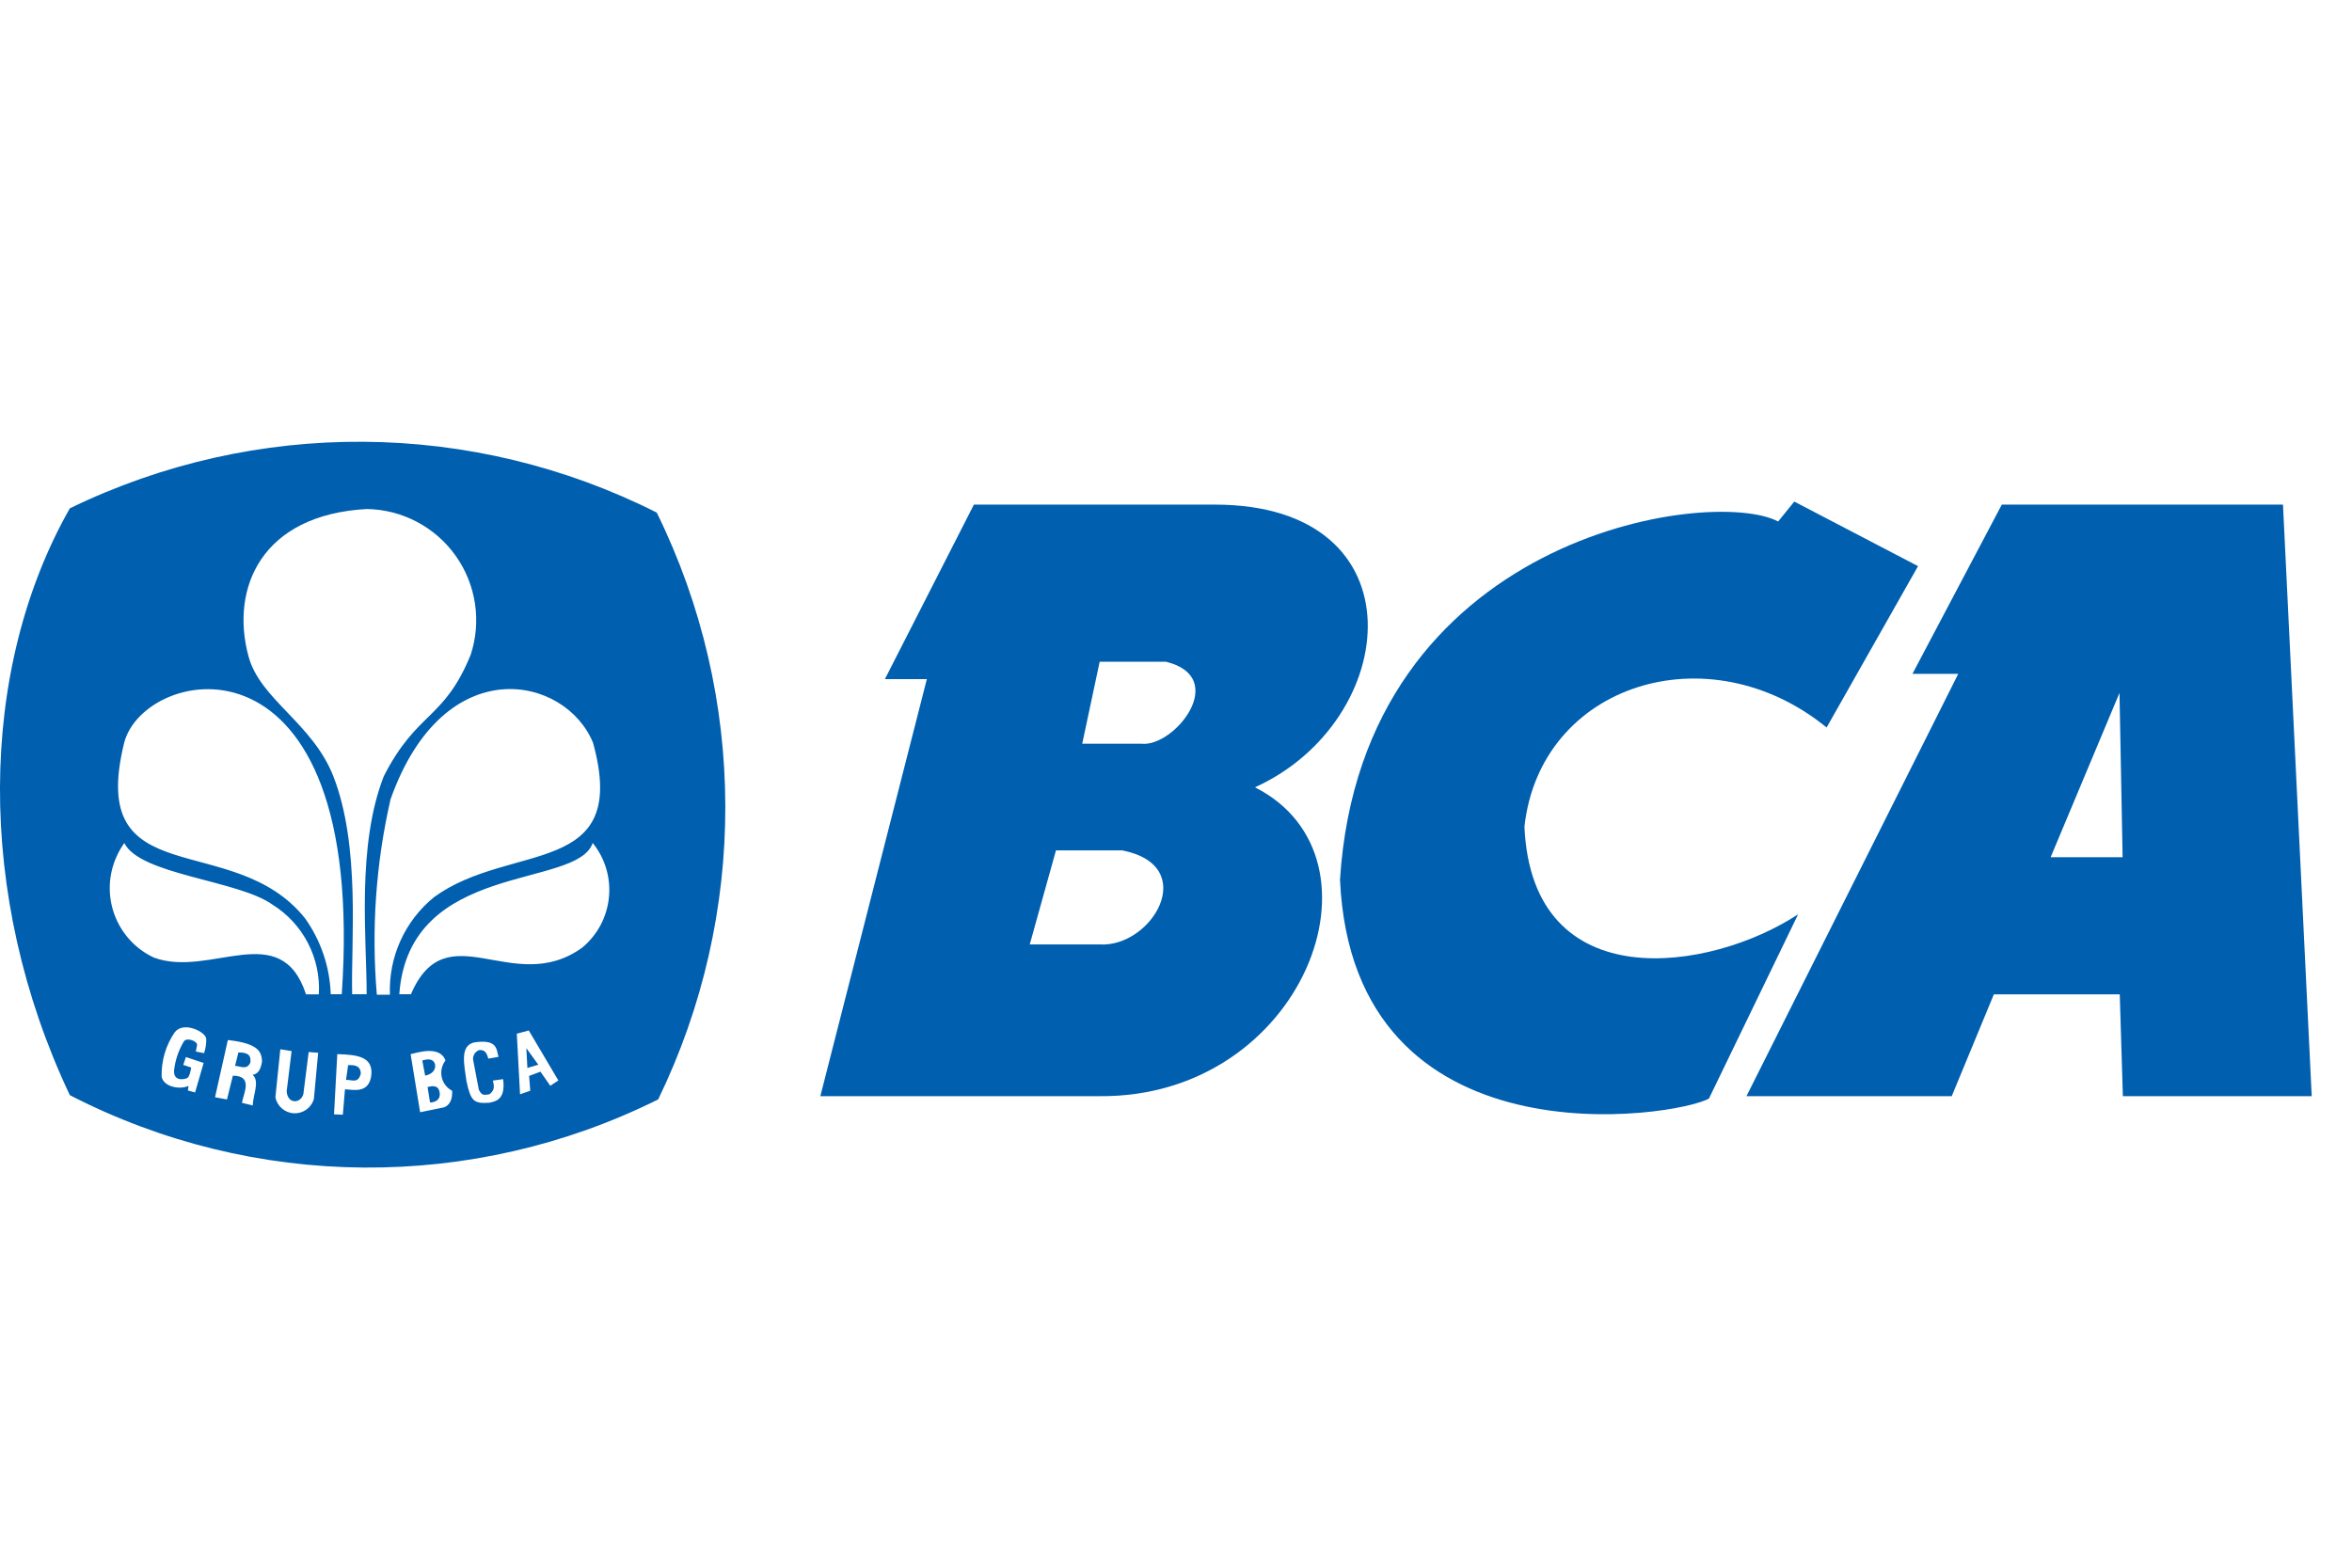
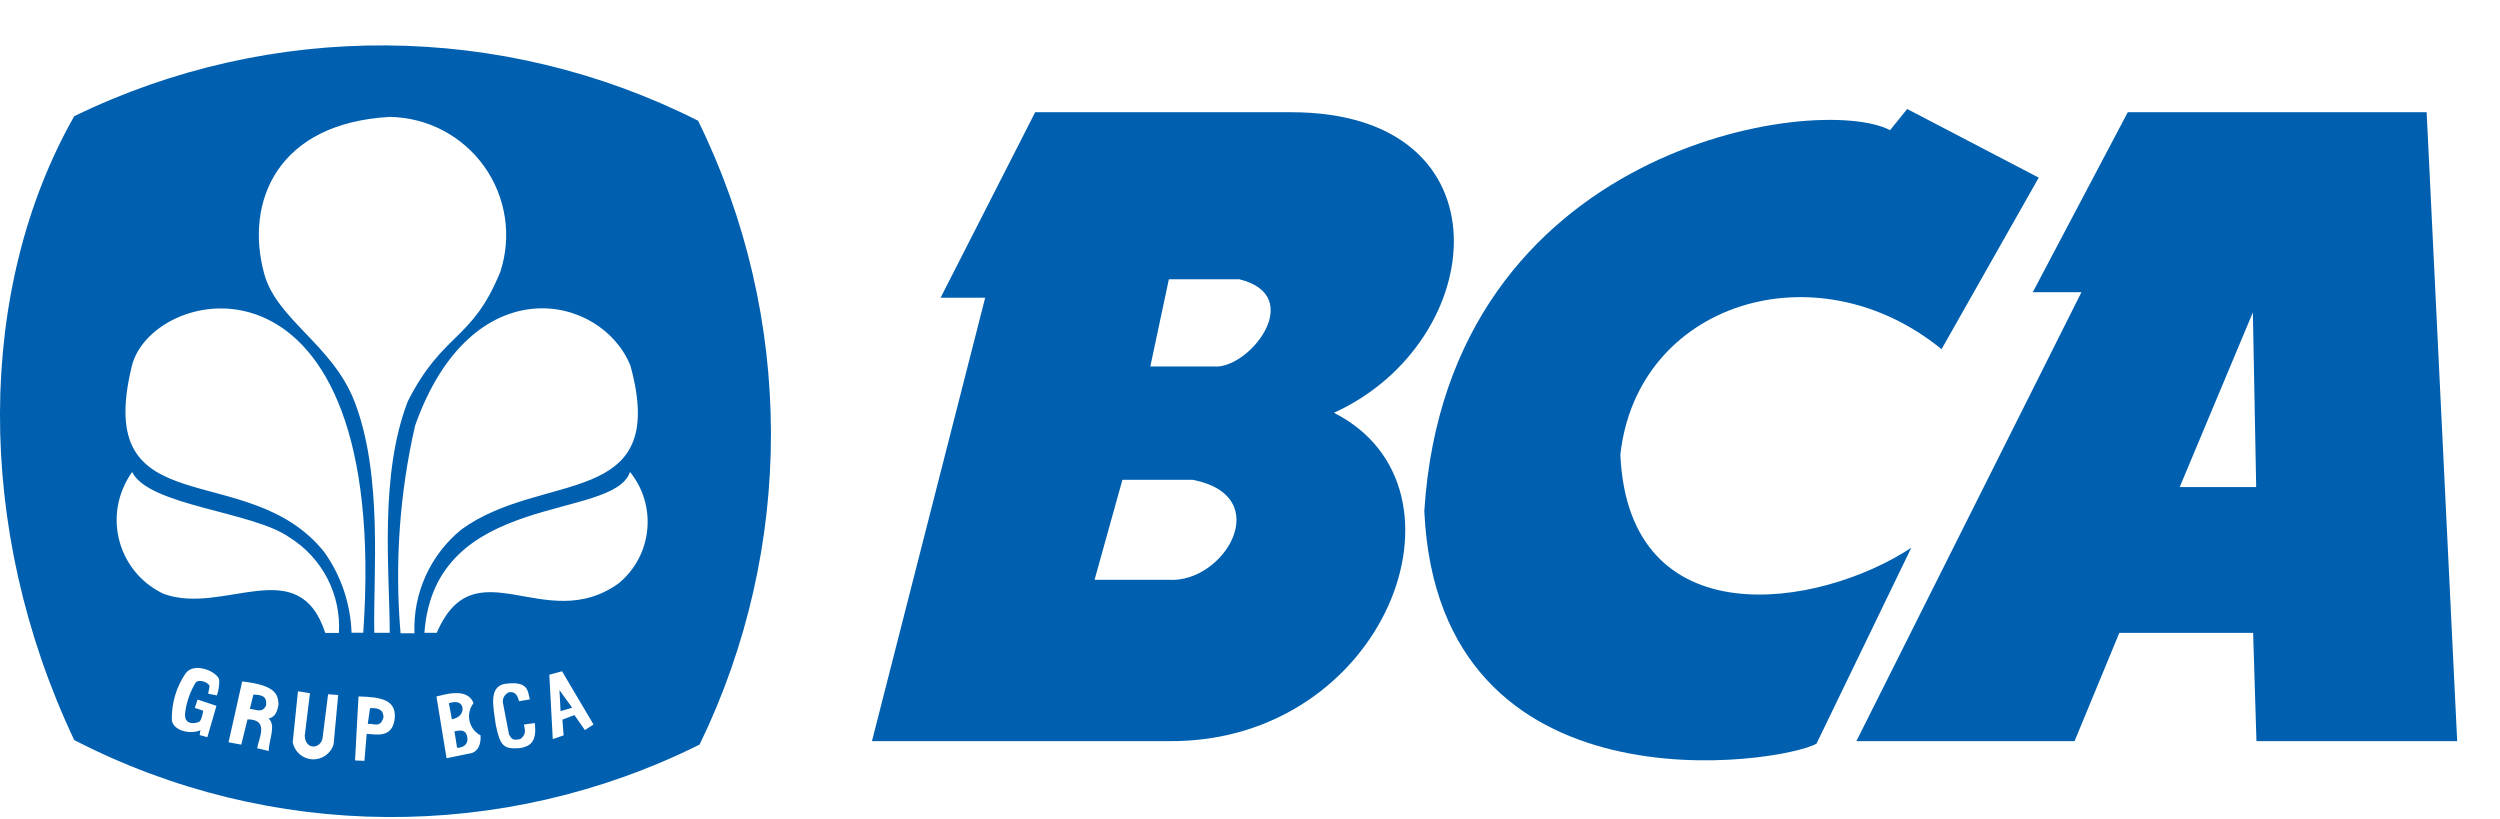
- <svg xmlns="http://www.w3.org/2000/svg" width="90" height="60" viewBox="0 0 55 18" fill="none" version="1.1">
+ <svg xmlns="http://www.w3.org/2000/svg" width="55" height="18" viewBox="0 0 55 18" fill="none" version="1.1">
  <path d="M29.346 9.081c3.419-1.551 3.925-6.612-.939-6.612h-5.633L20.693 6.55h.981l-2.491 9.755h6.529c4.762.041 6.905-5.569 3.634-7.224zm-3.633 3.675H24.08l.613-2.2h1.55c1.834.362.691 2.28-.533 2.2h.003zm.981-4.694h-1.387l.408-1.918h1.55c1.5.367.2 2-.571 1.918z" fill="#005FAF" />
  <path d="M42.714 7.682l2.138-3.774-2.894-1.51-.377.466c-1.561-.826-9.734.314-10.246 8.378.306 6.764 7.885 5.548 8.628 5.118l2.085-4.309c-2.042 1.344-6.222 1.99-6.4-2.05.368-3.336 4.298-4.576 7.066-2.319zm10.67-5.213h-6.573l-2.09 3.959h1.071l-4.952 9.877h4.8l.985-2.382h2.944l.073 2.382h4.416l-.672-13.84-.002.004zm-5.431 8.247l1.61-3.843.073 3.843h-1.683zM12.333 15.645l.255-.075-.28-.388.025.463zm-4.192-.066l-.05.346c.127-.012.284.1.346-.148-.005-.191-.15-.202-.296-.198zm2.034-.008c-.021-.1-.1-.164-.3-.1l.067.354c.164-.035.247-.13.233-.254zm-4.6-.29l-.078.315c.126.005.274.108.358-.079.006-.116.011-.233-.28-.236zm4.423.809l.058.362c.135 0 .258-.078.222-.247-.036-.169-.171-.137-.28-.115z" fill="#005FAF" />
  <path d="M15.358 2.656a15.458 15.458 0 00-13.725-.1c-2.143 3.774-2.212 9.05 0 13.725a15.217 15.217 0 0013.758.1 15.635 15.635 0 00-.033-13.725zM7.992 13.92h-.258a3.25 3.25 0 00-.6-1.774c-1.68-2.107-5.112-.521-4.232-4.1.458-1.828 5.691-2.907 5.09 5.874zm-5.085-3.536c.367.747 2.665.868 3.463 1.44a2.312 2.312 0 011.086 2.1h-.3c-.588-1.8-2.237-.375-3.557-.86a1.794 1.794 0 01-.863-2.385c.047-.104.105-.202.171-.295zm4.187 5.871l.124-.982.222.017-.1 1.08a.463.463 0 01-.9-.041l.115-1.121.264.042-.115.939c.018.31.33.292.39.066zm-1.183.267l-.253-.061c.029-.209.278-.635-.213-.635l-.137.556-.28-.052.3-1.338c.726.079.789.281.8.5-.029.169-.074.286-.219.315.172.152.004.475.002.715zm-1.61-1.5a1.69 1.69 0 00-.23.675c-.021.273.242.216.307.184s.092-.246.092-.246l-.184-.061.061-.184.415.138-.2.69-.169-.046.016-.107c-.207.094-.584.023-.629-.215-.01-.371.097-.736.307-1.042.21-.264.723-.006.736.153a.97.97 0 01-.051.338l-.193-.038.029-.148c.017-.09-.232-.191-.307-.092v.001zm3.766 1.123l-.05.594-.206-.009.076-1.408c.514.011.808.082.8.445-.031.5-.433.384-.618.377l-.002.001zm.512-2.224h-.344c-.031-1.22.2-3.451-.438-5.093-.485-1.245-1.714-1.8-1.986-2.81-.431-1.591.3-3.313 2.768-3.446a2.6 2.6 0 012.429 3.406c-.626 1.536-1.253 1.315-2.034 2.845-.637 1.64-.4 3.789-.4 5.1l.005-.002zm3.821 2.257l-.239.083-.076-1.417.28-.076.692 1.17-.189.124-.23-.33-.265.1.027.346zm-2.787-2.257h-.276c.227-3.132 4.164-2.453 4.523-3.539a1.752 1.752 0 01-.251 2.453c-1.615 1.157-3.163-.858-4 1.086h.004zm1.46 1.582l.124.651c.075.151.129.122.247.107.137-.1.108-.2.082-.321l.239-.033c.062.471-.162.52-.329.552-.36.025-.43-.044-.529-.511-.056-.4-.154-.821.181-.9.551-.084.519.164.569.338l-.239.041c-.038-.151-.093-.209-.214-.2a.219.219 0 00-.132.271l.001.005zm-.5.675c.011.206-.058.34-.189.388l-.56.115-.222-1.359c.113-.019.679-.226.815.148a.473.473 0 00.155.708h.001zm-1.439-6.82c1.248-3.513 4.1-2.892 4.736-1.312.868 3.17-1.924 2.3-3.715 3.6a2.8 2.8 0 00-1.037 2.286h-.306c-.13-1.53-.023-3.07.32-4.567l.002-.007z" fill="#005FAF" />
</svg>
